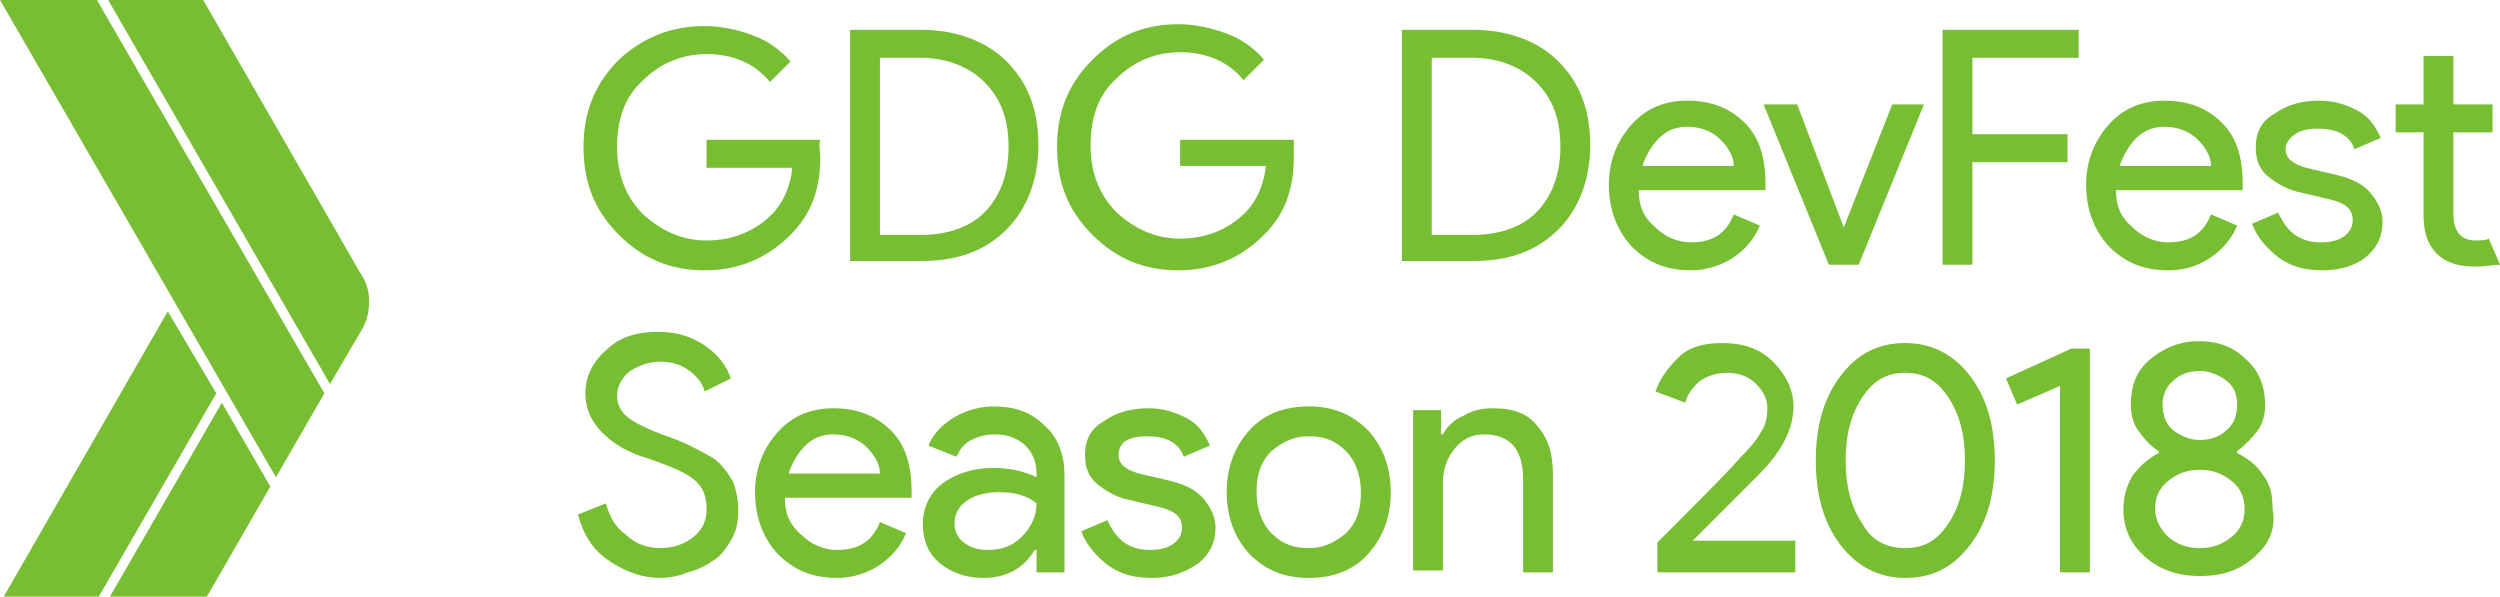
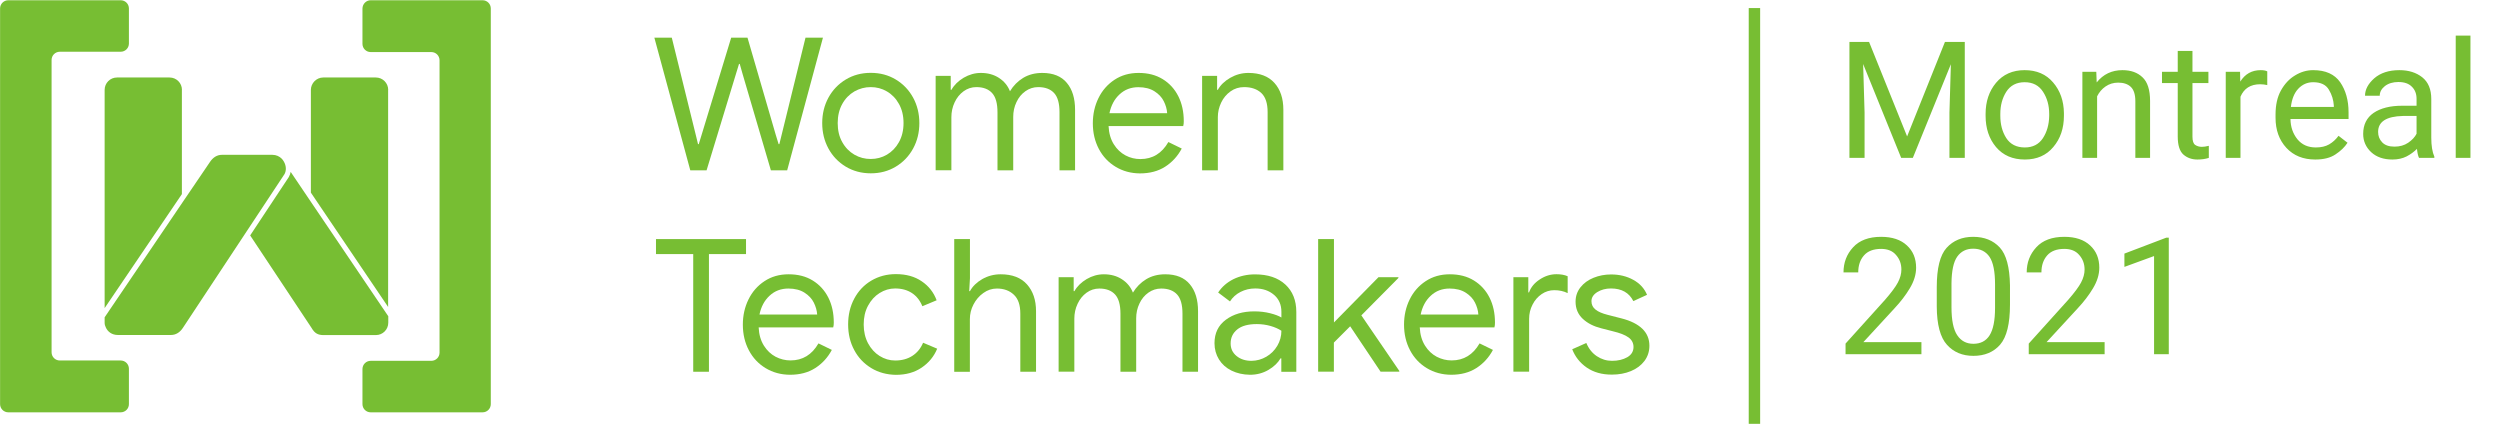
- <svg xmlns="http://www.w3.org/2000/svg" id="Layer_4" width="134.1" height="32">
-   <style>.st0{fill:#77BE33}</style>
-   <g id="XMLID_261_">
-     <path id="XMLID_259_" d="M5.2 0H0l14.8 25.6 2.6-4.5z" class="st0" />
-     <path id="XMLID_258_" d="M19.3 14.6L10.9 0H5.8l11.9 20.6 1.7-2.9c.3-.5.4-1 .4-1.6 0-.5-.2-1.1-.5-1.5z" class="st0" />
-     <path id="XMLID_257_" d="M9 16.7L.2 32h5.1l6.3-10.9z" class="st0" />
-     <path id="XMLID_256_" d="M11.9 21.6L5.9 32h5.2l3.4-5.9z" class="st0" />
-   </g>
-   <g id="XMLID_1_">
-     <path d="M44 8.4c0 1.8-.5 3.1-1.6 4.2-1.2 1.2-2.7 1.9-4.6 1.9-1.8 0-3.3-.6-4.6-1.9-1.3-1.3-1.9-2.8-1.9-4.7s.6-3.4 1.9-4.7C34.5 2 36 1.4 37.8 1.4c.9 0 1.8.2 2.6.5s1.5.8 2 1.4l-1.1 1.1c-.8-1-2-1.5-3.4-1.5-1.3 0-2.5.5-3.4 1.4-1 .9-1.4 2.1-1.4 3.6s.5 2.7 1.4 3.6c1 .9 2.1 1.4 3.4 1.4 1.4 0 2.6-.5 3.5-1.4.6-.6 1-1.5 1.1-2.5h-4.6V7.5H44c-.1.3 0 .6 0 .9zM45.6 14.2V1.6h3.8c1.9 0 3.5.6 4.6 1.7 1.2 1.2 1.7 2.7 1.7 4.5s-.6 3.4-1.7 4.5c-1.2 1.2-2.7 1.7-4.6 1.7h-3.8zm1.6-1.6h2.2c1.4 0 2.6-.4 3.4-1.2.8-.8 1.3-2 1.3-3.5s-.4-2.6-1.3-3.5c-.8-.8-2-1.3-3.4-1.3h-2.2v9.5zM69.4 8.4c0 1.8-.5 3.1-1.6 4.2-1.2 1.2-2.7 1.9-4.6 1.9-1.8 0-3.3-.6-4.6-1.9-1.3-1.3-1.9-2.8-1.9-4.7s.6-3.4 1.9-4.7c1.3-1.3 2.8-1.9 4.6-1.9.9 0 1.8.2 2.6.5s1.5.8 2 1.4l-1.1 1.1c-.8-1-2-1.5-3.4-1.5-1.3 0-2.5.5-3.4 1.4-1 .9-1.4 2.1-1.4 3.6s.5 2.7 1.4 3.6c1 .9 2.1 1.4 3.4 1.4 1.4 0 2.6-.5 3.5-1.4.6-.6 1-1.5 1.1-2.5h-4.6V7.5h6.1v.9zM75.2 14.2V1.6H79c1.9 0 3.5.6 4.6 1.7 1.2 1.2 1.7 2.7 1.7 4.5s-.6 3.4-1.7 4.5C82.4 13.5 80.9 14 79 14h-3.8zm1.6-1.6H79c1.4 0 2.6-.4 3.4-1.2.8-.8 1.3-2 1.3-3.5s-.4-2.6-1.3-3.5c-.8-.8-2-1.3-3.4-1.3h-2.2v9.5zM90.7 14.5c-1.3 0-2.3-.4-3.2-1.3-.8-.9-1.2-2-1.2-3.3 0-1.2.4-2.3 1.2-3.2.8-.9 1.8-1.3 3-1.3 1.3 0 2.3.4 3.1 1.2.8.8 1.1 1.9 1.1 3.3v.3h-6.8c0 .9.3 1.5.9 2 .5.5 1.2.8 1.9.8 1.2 0 1.9-.5 2.3-1.5l1.4.6c-.3.7-.7 1.2-1.4 1.7-.6.4-1.4.7-2.3.7zM93 8.9c0-.5-.3-1-.7-1.4-.4-.4-1-.7-1.8-.7-.6 0-1.1.2-1.5.6-.4.4-.7.9-.9 1.5H93zM98.1 14.2l-3.5-8.6h1.8l2.5 6.6 2.6-6.6h1.7l-3.5 8.6h-1.6zM105.8 14.2h-1.6V1.6h7.3v1.5h-5.7v4.1h5.1v1.5h-5.1v5.5zM116.3 14.5c-1.3 0-2.3-.4-3.2-1.3-.8-.9-1.2-2-1.2-3.3 0-1.2.4-2.3 1.2-3.2.8-.9 1.8-1.3 3-1.3 1.3 0 2.3.4 3.1 1.2.8.8 1.1 1.9 1.1 3.3v.3h-6.8c0 .9.3 1.5.9 2 .5.5 1.2.8 1.9.8 1.2 0 1.9-.5 2.3-1.5l1.4.6c-.3.7-.7 1.2-1.4 1.7-.6.4-1.3.7-2.3.7zm2.3-5.6c0-.5-.3-1-.7-1.4-.4-.4-1-.7-1.8-.7-.6 0-1.1.2-1.5.6-.4.4-.7.9-.9 1.5h4.9zM124.6 14.5c-1 0-1.7-.2-2.4-.7-.6-.5-1.1-1-1.4-1.8l1.4-.6c.5 1.1 1.2 1.6 2.3 1.6.5 0 .9-.1 1.2-.3.3-.2.5-.5.5-.9 0-.6-.4-.9-1.2-1.1l-1.7-.4c-.5-.1-1.1-.4-1.6-.8s-.7-.9-.7-1.6c0-.8.3-1.4 1-1.8.7-.5 1.5-.7 2.4-.7.8 0 1.4.2 2 .5.6.3 1 .8 1.3 1.5l-1.4.6c-.3-.8-1-1.1-2-1.1-.5 0-.9.1-1.2.3-.3.2-.5.5-.5.8 0 .5.4.8 1.1 1l1.7.4c.8.2 1.4.5 1.8 1 .4.5.6 1 .6 1.5 0 .8-.3 1.4-.9 1.9-.5.4-1.3.7-2.3.7zM132.8 14.3c-.9 0-1.6-.2-2.1-.7-.5-.5-.7-1.2-.7-2V7.1h-1.5V5.6h1.5V3h1.6v2.6h2.1v1.5h-2.1v4.4c0 .9.4 1.4 1.2 1.4.3 0 .5 0 .7-.1l.6 1.4c-.3 0-.8.1-1.3.1zM35.4 31c-.9 0-1.8-.3-2.7-.9-.9-.6-1.4-1.4-1.7-2.5l1.5-.6c.2.7.5 1.3 1.1 1.7.5.5 1.2.7 1.8.7.7 0 1.3-.2 1.8-.6.5-.4.7-.9.7-1.5 0-.7-.2-1.2-.7-1.6-.5-.4-1.3-.7-2.4-1.1-1.1-.3-1.9-.8-2.5-1.4-.6-.6-.9-1.3-.9-2.1 0-.9.4-1.7 1.1-2.3.7-.7 1.6-1 2.8-1 1.1 0 1.9.3 2.6.8.7.5 1.1 1.1 1.3 1.7l-1.4.7c-.1-.4-.4-.8-.8-1.1-.4-.3-.9-.5-1.6-.5-.6 0-1.1.2-1.6.5-.4.3-.7.8-.7 1.3s.2.9.6 1.2c.4.3 1 .6 1.8.9.6.2 1.1.4 1.5.6.4.2.8.4 1.3.7.4.3.7.7 1 1.2.2.5.3 1 .3 1.6 0 .6-.1 1.1-.4 1.6-.3.5-.6.9-1 1.1-.4.3-.9.5-1.3.6-.5.2-1 .3-1.5.3zM44.9 31c-1.3 0-2.3-.4-3.2-1.3-.8-.9-1.2-2-1.2-3.3 0-1.2.4-2.3 1.2-3.2.8-.9 1.8-1.3 3-1.3 1.3 0 2.3.4 3.1 1.2.8.8 1.1 1.9 1.1 3.3v.3h-6.8c0 .9.3 1.5.9 2 .5.5 1.2.8 1.9.8 1.2 0 1.9-.5 2.3-1.5l1.4.6c-.3.7-.7 1.2-1.4 1.7-.6.4-1.4.7-2.3.7zm2.3-5.6c0-.5-.3-1-.7-1.4-.4-.4-1-.7-1.8-.7-.6 0-1.1.2-1.5.6-.4.4-.7.9-.9 1.5h4.9zM52.7 31c-.9 0-1.7-.3-2.3-.8-.6-.5-.9-1.2-.9-2.1 0-.9.4-1.7 1.1-2.2.7-.5 1.6-.8 2.7-.8.9 0 1.7.2 2.3.5v-.2c0-.6-.2-1.1-.6-1.5-.4-.4-1-.6-1.6-.6-.5 0-.9.1-1.3.3-.4.2-.6.5-.8.9l-1.5-.6c.2-.5.6-1 1.2-1.4.6-.4 1.4-.7 2.3-.7 1.1 0 2 .3 2.7 1 .7.6 1.1 1.5 1.1 2.7v5.2h-1.5v-1.2h-.1c-.6 1-1.5 1.5-2.8 1.5zm.3-1.5c.7 0 1.3-.2 1.8-.7.5-.5.8-1.1.8-1.8-.5-.4-1.1-.6-2-.6-.8 0-1.4.2-1.8.5-.4.3-.6.7-.6 1.2 0 .4.2.8.5 1 .4.3.8.4 1.3.4zM61.8 31c-1 0-1.7-.2-2.4-.7-.6-.5-1.1-1-1.4-1.8l1.4-.6c.5 1.1 1.2 1.6 2.3 1.6.5 0 .9-.1 1.2-.3.3-.2.5-.5.5-.9 0-.6-.4-.9-1.2-1.1l-1.7-.4c-.5-.1-1.1-.4-1.6-.8s-.7-.9-.7-1.6c0-.8.3-1.4 1-1.8.7-.5 1.5-.7 2.4-.7.8 0 1.4.2 2 .5.6.3 1 .8 1.3 1.5l-1.4.6c-.3-.8-1-1.1-2-1.1-.5 0-.9.1-1.2.3-.1.1-.3.3-.3.7 0 .5.4.8 1.1 1l1.7.4c.8.2 1.4.5 1.8 1 .4.5.6 1 .6 1.5 0 .8-.3 1.4-.9 1.9-.7.5-1.5.8-2.5.8zM67 23.1c.8-.9 1.9-1.3 3.2-1.3 1.3 0 2.3.4 3.2 1.3.8.9 1.2 2 1.2 3.3 0 1.3-.4 2.4-1.2 3.3-.8.9-1.9 1.3-3.2 1.3-1.3 0-2.3-.4-3.2-1.3-.8-.9-1.2-2-1.2-3.3 0-1.3.4-2.4 1.2-3.3zm1.2 5.5c.6.6 1.2.8 2 .8s1.4-.3 2-.8c.6-.6.8-1.3.8-2.2 0-.9-.3-1.7-.8-2.2-.6-.6-1.2-.8-2-.8s-1.4.3-2 .8c-.6.6-.8 1.3-.8 2.2 0 .9.3 1.7.8 2.2zM77.3 22.1v1.2h.1c.2-.4.6-.8 1.1-1 .5-.3 1-.4 1.6-.4 1.1 0 1.9.3 2.4 1 .6.7.8 1.5.8 2.6v5.2h-1.6v-5c0-1.6-.7-2.4-2.1-2.4-.7 0-1.2.3-1.6.8-.4.5-.6 1.1-.6 1.8v4.7h-1.6V22h1.5zM96.5 30.7h-7.6v-1.6c2.3-2.3 3.8-3.8 4.4-4.5.6-.6 1-1.1 1.2-1.5.2-.3.3-.7.3-1.2s-.2-.9-.6-1.3c-.4-.4-.9-.6-1.6-.6-.6 0-1.1.2-1.5.5-.4.4-.6.7-.7 1.1l-1.6-.6c.2-.6.6-1.2 1.2-1.8.6-.6 1.4-.8 2.4-.8 1.1 0 2 .3 2.7 1 .7.7 1.1 1.5 1.1 2.4 0 1.2-.6 2.4-1.9 3.7L90.8 29h5.5v1.7zM105.7 29.2c-.9 1.2-2 1.8-3.5 1.8-1.4 0-2.6-.6-3.5-1.8-.9-1.2-1.3-2.7-1.3-4.5 0-1.8.4-3.3 1.3-4.5.9-1.2 2-1.8 3.5-1.8 1.4 0 2.6.6 3.5 1.8.9 1.2 1.3 2.7 1.3 4.5 0 1.8-.4 3.3-1.3 4.5zm-3.5.2c1 0 1.7-.4 2.3-1.3.6-.9.9-2 .9-3.4s-.3-2.5-.9-3.4c-.6-.9-1.3-1.3-2.3-1.3-1 0-1.7.4-2.3 1.3-.6.9-.9 2-.9 3.4s.3 2.5.9 3.4c.5.9 1.3 1.3 2.3 1.3zM112.1 30.7h-1.6v-10l-2.3 1-.6-1.4 3.5-1.6h1v12zM120.9 29.9c-.8.7-1.7 1-2.9 1-1.1 0-2.1-.3-2.9-1-.8-.7-1.2-1.5-1.2-2.6 0-.7.2-1.3.5-1.8.4-.5.8-.9 1.4-1.2v-.1c-.5-.3-.8-.7-1.1-1.1-.3-.4-.4-.9-.4-1.4 0-1 .3-1.8 1-2.4.7-.6 1.6-1 2.6-1 1.1 0 1.9.3 2.6 1 .7.6 1 1.5 1 2.4 0 .5-.1 1-.4 1.4-.3.4-.7.8-1.1 1.1v.1c.6.3 1.1.7 1.4 1.2.4.5.5 1.1.5 1.8.2 1.1-.2 1.9-1 2.6zm-4.6-1.1c.5.4 1 .6 1.7.6s1.2-.2 1.7-.6c.5-.4.7-.9.7-1.5s-.2-1.1-.7-1.5c-.5-.4-1-.6-1.7-.6s-1.2.2-1.7.6c-.5.4-.7.9-.7 1.5s.3 1.1.7 1.5zm.3-5.7c.4.3.9.5 1.4.5.6 0 1.1-.2 1.4-.5.4-.3.6-.8.6-1.4 0-.6-.2-1-.6-1.3-.4-.3-.9-.5-1.4-.5-.6 0-1.1.2-1.4.5-.4.3-.6.8-.6 1.3 0 .6.2 1.1.6 1.4z" class="st0" />
+ <svg xmlns="http://www.w3.org/2000/svg" width="191px" height="33px" viewBox="0 0 191 33" version="1.1">
+   <g id="Page-1" stroke="none" stroke-width="1" fill="none" fill-rule="evenodd">
+     <g id="Group-2">
+       <g id="WTM-logo_horiz_stacked_white_rgb" fill="#77BE33" fill-rule="nonzero">
+         <g id="Group" transform="translate(49.99222, 2.863813)">
+           <polygon id="Path" points="0 0.012 1.332 0.012 3.169 7.458 3.337 8.149 3.393 8.149 3.605 7.458 5.871 0.012 7.116 0.012 9.282 7.458 9.494 8.149 9.55 8.149 11.549 0.012 12.881 0.012 10.148 10.148 8.903 10.148 6.749 2.814 6.525 2.023 6.468 2.023 6.226 2.814 3.991 10.148 2.746 10.148" />
+           <path d="M14.624,9.868 C14.058,9.525 13.616,9.065 13.298,8.479 C12.981,7.894 12.825,7.247 12.825,6.543 C12.825,5.833 12.981,5.186 13.298,4.601 C13.616,4.016 14.058,3.555 14.624,3.212 C15.191,2.87 15.826,2.702 16.535,2.702 C17.245,2.702 17.88,2.87 18.447,3.212 C19.013,3.555 19.455,4.016 19.773,4.601 C20.09,5.186 20.246,5.833 20.246,6.543 C20.246,7.253 20.09,7.894 19.773,8.479 C19.455,9.065 19.013,9.525 18.447,9.868 C17.88,10.21 17.245,10.378 16.535,10.378 C15.826,10.378 15.184,10.204 14.624,9.868 Z M17.768,8.953 C18.148,8.728 18.459,8.411 18.689,7.994 C18.92,7.577 19.038,7.091 19.038,6.537 C19.038,5.977 18.92,5.491 18.689,5.08 C18.459,4.663 18.154,4.346 17.768,4.121 C17.388,3.897 16.971,3.791 16.529,3.791 C16.087,3.791 15.67,3.904 15.284,4.121 C14.898,4.346 14.587,4.663 14.356,5.08 C14.126,5.497 14.008,5.983 14.008,6.537 C14.008,7.091 14.12,7.577 14.356,7.994 C14.587,8.411 14.898,8.728 15.284,8.953 C15.67,9.177 16.087,9.282 16.529,9.282 C16.971,9.282 17.388,9.177 17.768,8.953 Z" id="Shape" />
+           <path d="M21.497,2.932 L22.643,2.932 L22.643,3.997 L22.699,3.997 C22.904,3.63 23.216,3.325 23.633,3.075 C24.05,2.833 24.486,2.708 24.946,2.708 C25.475,2.708 25.936,2.833 26.328,3.088 C26.721,3.343 27.001,3.679 27.169,4.109 C27.424,3.686 27.76,3.343 28.177,3.088 C28.601,2.833 29.086,2.708 29.64,2.708 C30.468,2.708 31.097,2.963 31.514,3.468 C31.938,3.972 32.143,4.657 32.143,5.528 L32.143,10.148 L30.954,10.148 L30.954,5.703 C30.954,5.03 30.817,4.545 30.543,4.246 C30.269,3.947 29.865,3.791 29.329,3.791 C28.968,3.791 28.644,3.897 28.352,4.103 C28.059,4.308 27.829,4.588 27.667,4.937 C27.499,5.286 27.418,5.665 27.418,6.07 L27.418,10.148 L26.216,10.148 L26.216,5.715 C26.216,5.037 26.079,4.545 25.805,4.246 C25.532,3.947 25.133,3.791 24.604,3.791 C24.243,3.791 23.919,3.897 23.626,4.109 C23.334,4.321 23.104,4.607 22.942,4.956 C22.774,5.311 22.693,5.69 22.693,6.095 L22.693,10.142 L21.491,10.142 L21.491,2.932 L21.497,2.932 Z" id="Path" />
+           <path d="M35.244,9.88 C34.696,9.55 34.266,9.096 33.961,8.517 C33.656,7.938 33.5,7.284 33.5,6.556 C33.5,5.858 33.644,5.217 33.93,4.632 C34.216,4.047 34.627,3.58 35.156,3.231 C35.686,2.882 36.296,2.708 36.999,2.708 C37.709,2.708 38.319,2.864 38.836,3.181 C39.353,3.499 39.751,3.935 40.031,4.489 C40.311,5.043 40.448,5.684 40.448,6.4 C40.448,6.543 40.436,6.661 40.405,6.767 L34.702,6.767 C34.727,7.315 34.864,7.776 35.1,8.156 C35.337,8.535 35.636,8.816 35.997,9.009 C36.358,9.202 36.738,9.289 37.136,9.289 C38.064,9.289 38.774,8.853 39.272,7.988 L40.293,8.486 C39.981,9.071 39.558,9.532 39.023,9.874 C38.487,10.216 37.846,10.384 37.093,10.384 C36.408,10.378 35.791,10.21 35.244,9.88 Z M39.178,5.777 C39.16,5.479 39.072,5.174 38.923,4.875 C38.774,4.57 38.531,4.314 38.207,4.109 C37.883,3.904 37.472,3.798 36.981,3.798 C36.414,3.798 35.935,3.978 35.542,4.346 C35.15,4.707 34.895,5.186 34.77,5.784 L39.178,5.784 L39.178,5.777 Z" id="Shape" />
+           <path d="M41.849,2.932 L42.995,2.932 L42.995,3.997 L43.051,3.997 C43.25,3.636 43.567,3.331 43.997,3.082 C44.433,2.833 44.893,2.708 45.385,2.708 C46.251,2.708 46.917,2.963 47.371,3.468 C47.826,3.972 48.056,4.657 48.056,5.528 L48.056,10.148 L46.854,10.148 L46.854,5.703 C46.854,5.03 46.693,4.545 46.375,4.246 C46.058,3.947 45.616,3.791 45.061,3.791 C44.675,3.791 44.327,3.897 44.022,4.115 C43.717,4.333 43.474,4.619 43.306,4.974 C43.138,5.329 43.051,5.696 43.051,6.082 L43.051,10.148 L41.849,10.148 L41.849,2.932 L41.849,2.932 Z" id="Path" />
+           <polygon id="Path" points="2.97 16.548 0.125 16.548 0.125 15.402 7.004 15.402 7.004 16.548 4.171 16.548 4.171 25.538 2.97 25.538" />
+           <path d="M8.504,25.264 C7.956,24.934 7.527,24.479 7.222,23.9 C6.917,23.321 6.761,22.668 6.761,21.939 C6.761,21.242 6.904,20.601 7.191,20.016 C7.477,19.43 7.888,18.963 8.417,18.615 C8.946,18.266 9.556,18.092 10.26,18.092 C10.97,18.092 11.58,18.247 12.096,18.565 C12.613,18.882 13.012,19.318 13.292,19.872 C13.572,20.426 13.709,21.068 13.709,21.784 C13.709,21.927 13.696,22.045 13.665,22.151 L7.969,22.151 C7.994,22.699 8.131,23.16 8.367,23.539 C8.604,23.919 8.903,24.199 9.264,24.392 C9.625,24.579 10.005,24.672 10.403,24.672 C11.331,24.672 12.04,24.237 12.539,23.371 L13.56,23.869 C13.248,24.454 12.825,24.915 12.289,25.258 C11.754,25.6 11.113,25.768 10.36,25.768 C9.668,25.762 9.052,25.594 8.504,25.264 Z M12.439,21.161 C12.42,20.862 12.333,20.557 12.184,20.258 C12.034,19.953 11.791,19.698 11.468,19.493 C11.144,19.287 10.733,19.181 10.241,19.181 C9.675,19.181 9.195,19.362 8.803,19.729 C8.411,20.09 8.156,20.57 8.031,21.167 L12.439,21.167 L12.439,21.161 Z" id="Shape" />
+           <path d="M16.573,25.258 C16.019,24.921 15.583,24.467 15.272,23.882 C14.96,23.303 14.805,22.649 14.805,21.921 C14.805,21.192 14.96,20.539 15.272,19.953 C15.583,19.368 16.019,18.907 16.573,18.577 C17.133,18.247 17.756,18.079 18.453,18.079 C19.237,18.079 19.891,18.26 20.426,18.627 C20.962,18.988 21.342,19.474 21.566,20.078 L20.476,20.532 C20.296,20.09 20.028,19.754 19.679,19.524 C19.325,19.293 18.901,19.175 18.397,19.175 C17.974,19.175 17.575,19.293 17.208,19.524 C16.84,19.754 16.548,20.078 16.324,20.495 C16.1,20.912 15.994,21.385 15.994,21.927 C15.994,22.462 16.106,22.942 16.324,23.359 C16.548,23.776 16.84,24.1 17.208,24.33 C17.575,24.56 17.974,24.679 18.397,24.679 C18.907,24.679 19.343,24.56 19.711,24.324 C20.078,24.087 20.352,23.751 20.532,23.321 L21.609,23.776 C21.367,24.367 20.968,24.853 20.426,25.22 C19.885,25.588 19.225,25.774 18.453,25.774 C17.756,25.762 17.127,25.594 16.573,25.258 Z" id="Path" />
+           <path d="M22.911,15.402 L24.112,15.402 L24.112,18.391 L24.056,19.381 L24.112,19.381 C24.311,19.013 24.623,18.708 25.052,18.459 C25.482,18.216 25.949,18.092 26.459,18.092 C27.337,18.092 28.009,18.347 28.47,18.864 C28.931,19.381 29.161,20.059 29.161,20.912 L29.161,25.538 L27.96,25.538 L27.96,21.093 C27.96,20.439 27.798,19.96 27.461,19.648 C27.132,19.337 26.702,19.181 26.173,19.181 C25.793,19.181 25.451,19.293 25.133,19.524 C24.816,19.748 24.567,20.04 24.38,20.402 C24.193,20.763 24.106,21.13 24.106,21.522 L24.106,25.544 L22.911,25.544 L22.911,15.402 Z" id="Path" />
+           <path d="M30.892,18.316 L32.037,18.316 L32.037,19.381 L32.093,19.381 C32.299,19.013 32.61,18.708 33.027,18.459 C33.444,18.216 33.88,18.092 34.341,18.092 C34.87,18.092 35.331,18.216 35.723,18.472 C36.115,18.727 36.395,19.063 36.563,19.493 C36.819,19.069 37.155,18.727 37.572,18.472 C37.995,18.216 38.481,18.092 39.035,18.092 C39.863,18.092 40.492,18.347 40.909,18.851 C41.332,19.356 41.538,20.04 41.538,20.912 L41.538,25.538 L40.349,25.538 L40.349,21.093 C40.349,20.42 40.212,19.935 39.938,19.636 C39.664,19.337 39.259,19.181 38.724,19.181 C38.363,19.181 38.039,19.287 37.746,19.493 C37.454,19.698 37.223,19.978 37.061,20.327 C36.893,20.675 36.812,21.055 36.812,21.46 L36.812,25.538 L35.611,25.538 L35.611,21.105 C35.611,20.426 35.474,19.935 35.2,19.636 C34.926,19.337 34.528,19.181 33.998,19.181 C33.637,19.181 33.314,19.287 33.021,19.499 C32.728,19.711 32.498,19.997 32.336,20.346 C32.168,20.7 32.087,21.08 32.087,21.485 L32.087,25.532 L30.886,25.532 L30.886,18.316 L30.892,18.316 Z" id="Path" />
+           <path d="M44.096,25.451 C43.679,25.245 43.362,24.959 43.138,24.598 C42.914,24.237 42.795,23.819 42.795,23.359 C42.795,22.593 43.082,21.995 43.661,21.566 C44.24,21.136 44.962,20.925 45.84,20.925 C46.275,20.925 46.674,20.974 47.047,21.068 C47.421,21.161 47.707,21.273 47.907,21.391 L47.907,20.956 C47.907,20.42 47.72,19.984 47.34,19.661 C46.96,19.337 46.487,19.175 45.908,19.175 C45.504,19.175 45.13,19.262 44.788,19.437 C44.445,19.611 44.177,19.854 43.978,20.165 L43.075,19.486 C43.356,19.051 43.748,18.714 44.24,18.465 C44.738,18.223 45.286,18.098 45.889,18.098 C46.873,18.098 47.639,18.353 48.205,18.87 C48.766,19.387 49.046,20.084 49.046,20.974 L49.046,25.544 L47.9,25.544 L47.9,24.511 L47.844,24.511 C47.639,24.859 47.328,25.158 46.911,25.401 C46.493,25.644 46.026,25.768 45.51,25.768 C44.987,25.762 44.514,25.656 44.096,25.451 Z M46.761,24.386 C47.11,24.181 47.39,23.9 47.595,23.552 C47.801,23.203 47.907,22.823 47.907,22.406 C47.682,22.257 47.402,22.132 47.072,22.039 C46.742,21.946 46.394,21.896 46.026,21.896 C45.367,21.896 44.868,22.033 44.532,22.307 C44.196,22.581 44.028,22.935 44.028,23.371 C44.028,23.77 44.177,24.087 44.482,24.336 C44.788,24.585 45.167,24.704 45.628,24.704 C46.033,24.697 46.412,24.591 46.761,24.386 Z" id="Shape" />
+           <polygon id="Path" points="50.721 15.402 51.922 15.402 51.922 21.771 55.321 18.316 56.847 18.316 56.847 18.372 54.014 21.23 56.915 25.475 56.915 25.532 55.483 25.532 53.161 22.064 51.916 23.309 51.916 25.532 50.714 25.532 50.714 15.402" />
+           <path d="M59.019,25.264 C58.472,24.934 58.042,24.479 57.737,23.9 C57.432,23.321 57.276,22.668 57.276,21.939 C57.276,21.242 57.419,20.601 57.706,20.016 C57.992,19.43 58.403,18.963 58.932,18.615 C59.461,18.266 60.072,18.092 60.775,18.092 C61.485,18.092 62.095,18.247 62.612,18.565 C63.128,18.882 63.527,19.318 63.807,19.872 C64.087,20.426 64.224,21.068 64.224,21.784 C64.224,21.927 64.212,22.045 64.181,22.151 L58.478,22.151 C58.503,22.699 58.64,23.16 58.876,23.539 C59.113,23.919 59.412,24.199 59.773,24.392 C60.134,24.579 60.514,24.672 60.912,24.672 C61.84,24.672 62.549,24.237 63.047,23.371 L64.068,23.869 C63.757,24.454 63.334,24.915 62.798,25.258 C62.263,25.6 61.622,25.768 60.868,25.768 C60.184,25.762 59.567,25.594 59.019,25.264 Z M62.954,21.161 C62.935,20.862 62.848,20.557 62.699,20.258 C62.549,19.953 62.307,19.698 61.983,19.493 C61.659,19.287 61.248,19.181 60.756,19.181 C60.19,19.181 59.711,19.362 59.318,19.729 C58.926,20.09 58.671,20.57 58.546,21.167 L62.954,21.167 L62.954,21.161 Z" id="Shape" />
+           <path d="M65.625,18.316 L66.77,18.316 L66.77,19.474 L66.826,19.474 C66.97,19.075 67.244,18.746 67.648,18.484 C68.053,18.216 68.476,18.086 68.925,18.086 C69.254,18.086 69.541,18.135 69.777,18.241 L69.777,19.53 C69.472,19.381 69.136,19.306 68.756,19.306 C68.408,19.306 68.084,19.405 67.791,19.605 C67.499,19.804 67.262,20.072 67.094,20.408 C66.92,20.744 66.833,21.105 66.833,21.491 L66.833,25.532 L65.631,25.532 L65.631,18.316 L65.625,18.316 Z" id="Path" />
+           <path d="M71.228,25.214 C70.711,24.853 70.344,24.386 70.126,23.819 L71.203,23.34 C71.384,23.776 71.651,24.112 72.006,24.349 C72.361,24.585 72.747,24.704 73.17,24.704 C73.625,24.704 74.011,24.61 74.328,24.43 C74.646,24.249 74.808,23.981 74.808,23.645 C74.808,23.346 74.677,23.097 74.428,22.917 C74.173,22.73 73.774,22.574 73.226,22.444 L72.349,22.219 C71.776,22.076 71.303,21.84 70.935,21.497 C70.568,21.155 70.381,20.719 70.381,20.184 C70.381,19.767 70.506,19.405 70.755,19.088 C71.004,18.77 71.34,18.528 71.751,18.36 C72.168,18.191 72.616,18.104 73.096,18.104 C73.731,18.104 74.291,18.241 74.789,18.515 C75.287,18.789 75.636,19.169 75.841,19.661 L74.795,20.14 C74.472,19.499 73.905,19.175 73.083,19.175 C72.685,19.175 72.342,19.268 72.044,19.449 C71.745,19.636 71.595,19.866 71.595,20.146 C71.595,20.414 71.701,20.626 71.907,20.788 C72.112,20.956 72.423,21.086 72.84,21.192 L73.886,21.46 C74.596,21.64 75.125,21.908 75.486,22.257 C75.847,22.612 76.022,23.041 76.022,23.552 C76.022,23.994 75.891,24.386 75.642,24.716 C75.387,25.052 75.044,25.307 74.609,25.488 C74.173,25.668 73.693,25.756 73.164,25.756 C72.398,25.762 71.751,25.575 71.228,25.214 Z" id="Path" />
+         </g>
+         <g id="Group">
+           <path d="M9.22,31.502 L0.635,31.502 C0.286,31.502 0.006,31.222 0.006,30.873 L0.006,0.647 C0.006,0.299 0.286,0.019 0.635,0.019 L9.22,0.019 C9.569,0.019 9.849,0.299 9.849,0.647 L9.849,3.325 C9.849,3.673 9.569,3.953 9.22,3.953 L4.57,3.953 C4.221,3.953 3.941,4.233 3.941,4.582 L3.941,26.914 C3.941,27.262 4.221,27.542 4.57,27.542 L9.22,27.542 C9.569,27.542 9.849,27.823 9.849,28.171 L9.849,30.867 C9.855,31.222 9.569,31.502 9.22,31.502 Z" id="Path" />
+           <path d="M28.321,0.019 L36.868,0.019 C37.217,0.019 37.497,0.299 37.497,0.647 L37.497,30.873 C37.497,31.222 37.217,31.502 36.868,31.502 L28.321,31.502 C27.972,31.502 27.692,31.222 27.692,30.873 L27.692,28.196 C27.692,27.847 27.972,27.567 28.321,27.567 L32.953,27.567 C33.301,27.567 33.581,27.287 33.581,26.939 L33.581,4.607 C33.581,4.258 33.301,3.978 32.953,3.978 L28.321,3.978 C27.972,3.978 27.692,3.698 27.692,3.349 L27.692,0.654 C27.698,0.299 27.978,0.019 28.321,0.019 Z" id="Path" />
+           <g transform="translate(7.968872, 5.914397)" id="Path">
+             <path d="M15.788,9.513 L14.238,7.216 C14.213,7.353 14.17,7.483 14.101,7.602 L14.095,7.614 L11.144,12.072 L15.838,19.144 C16.081,19.574 16.355,19.679 16.722,19.686 C16.728,19.686 16.728,19.686 16.735,19.686 L16.753,19.686 L20.713,19.686 L20.75,19.686 C21.273,19.686 21.696,19.262 21.696,18.739 L21.696,18.247 L15.788,9.513 L15.788,9.513 Z" />
+             <path d="M21.69,0.953 C21.69,0.43 21.267,0.006 20.744,0.006 L16.728,0.006 C16.205,0.006 15.782,0.448 15.782,0.953 L15.782,8.803 L21.684,17.538 L21.684,0.953 L21.69,0.953 Z" />
+             <path d="M5.933,0.953 C5.933,0.43 5.51,0.006 4.987,0.006 L0.971,0.006 C0.448,0.006 0.025,0.43 0.025,0.953 L0.025,17.625 L5.927,8.915 L5.927,0.953 L5.933,0.953 Z" />
+             <path d="M13.715,6.425 C13.672,6.35 13.622,6.282 13.566,6.219 C13.385,6.033 13.136,5.914 12.837,5.914 L8.99,5.914 C8.61,5.914 8.305,6.114 8.075,6.456 L6.02,9.482 L0.025,18.328 L0.025,18.739 C0.025,18.87 0.056,18.988 0.112,19.094 C0.261,19.437 0.585,19.679 1.04,19.679 L4.981,19.679 L4.993,19.679 C4.993,19.679 4.993,19.679 4.999,19.679 L5.086,19.679 C5.466,19.679 5.777,19.48 6.002,19.138 L10.914,11.704 L10.914,11.704 L13.765,7.39 C13.921,7.116 13.902,6.742 13.715,6.425 Z" />
+           </g>
+         </g>
+       </g>
+       <text id="Montreal-2021" font-family="Roboto-Regular, Roboto" font-size="12.451" font-weight="normal" fill="#77BE33">
+         <tspan x="140.265" y="12.062">Montreal</tspan>
+         <tspan x="140.265" y="27.062">2021</tspan>
+       </text>
+       <line x1="134.039" y1="31.944" x2="134.039" y2="1.052" id="Line" stroke="#77BE33" stroke-width="0.872" fill="#D8D8D8" stroke-linecap="square" />
+     </g>
  </g>
</svg>
